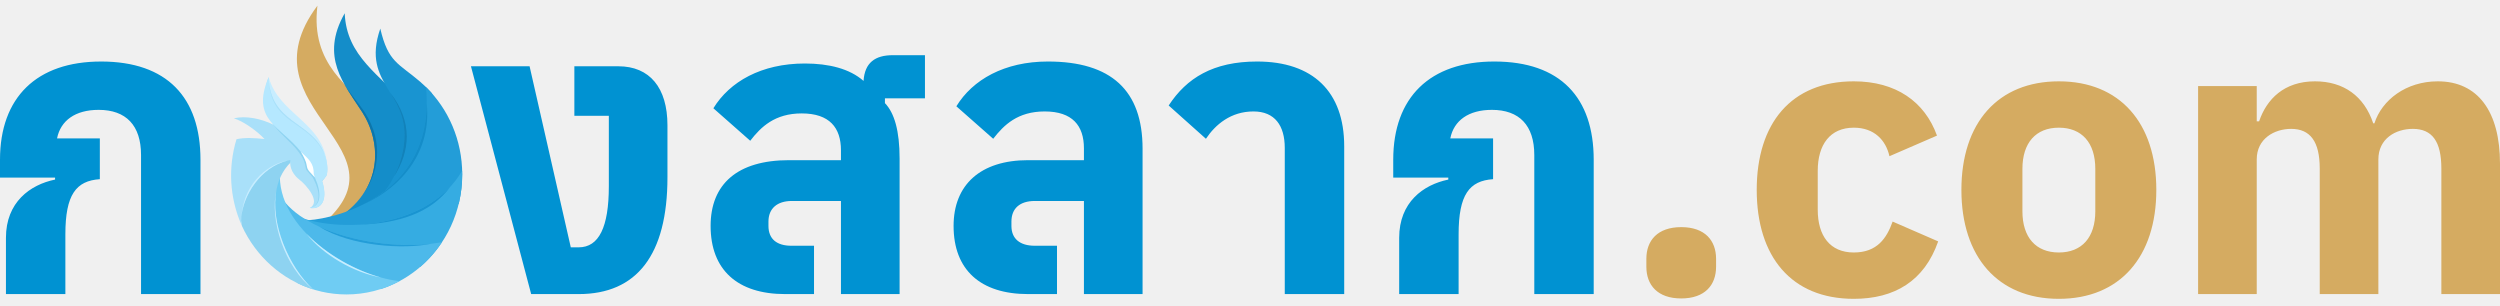
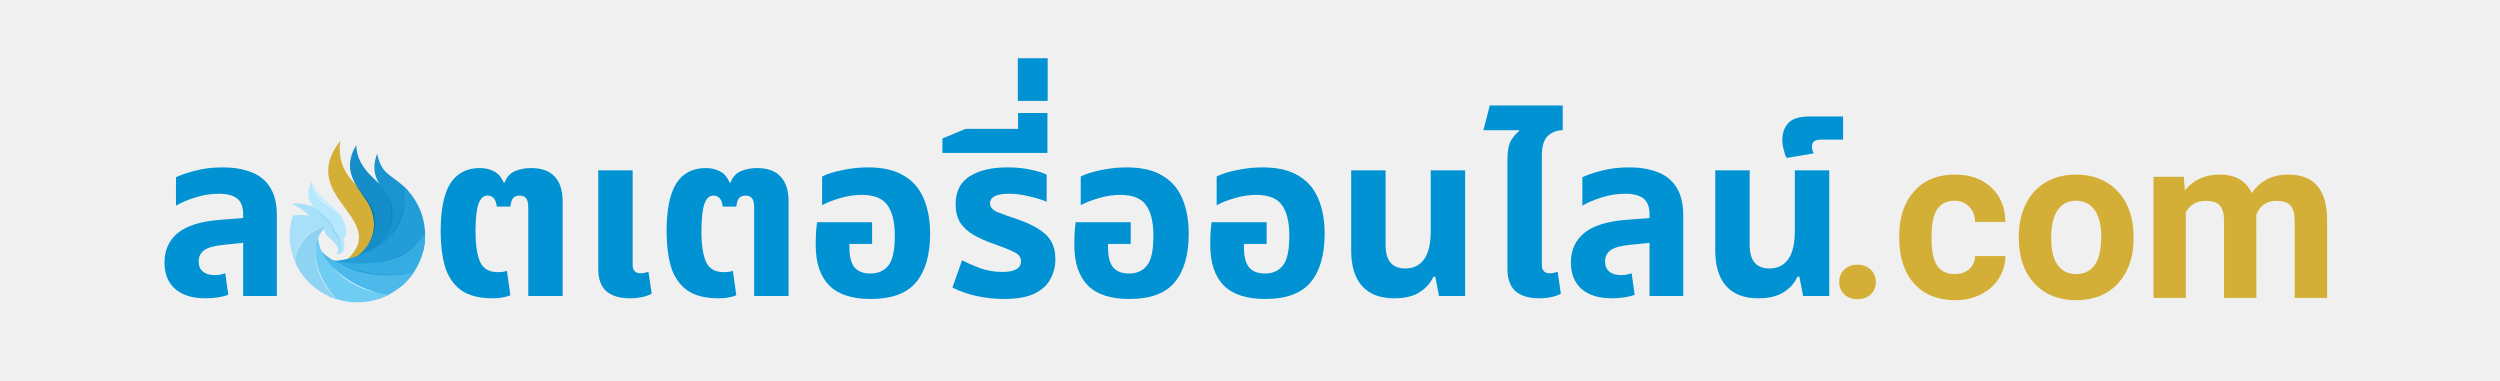
- <svg xmlns="http://www.w3.org/2000/svg" width="180" height="22" fill="none">
-   <path d="M22.855.407c-5.69 7.62 7.404 10.24-.066 16.085 5.139-.548 6.025-6.294 4.103-8.388-1.666-1.814-4.558-3.421-4.037-7.697z" fill="#D5AB61" />
-   <path d="M24.82.952c-1.794 3.164-.056 5.075 1.273 7.143 1.32 2.058 1.665 5.618-2.104 7.812 3.915 1.788 8.202-4.897 5.36-8.231-1.98-2.323-4.398-3.573-4.53-6.724z" fill="#148DC9" />
-   <path d="M24.776 6.032c.387.705.874 1.376 1.317 2.063 1.066 1.66 1.495 4.291-.352 6.4 1.716-1.948 1.834-4.342.55-6.36-.433-.68-.996-1.266-1.515-2.103z" fill="#0D76AB" />
-   <path d="M27.381 2.059c-1.445 4.183 2.36 4.52 1.652 8.673a6.989 6.989 0 0 1-3.192 4.724c4.744-.831 6.199-6.22 5.254-8.743a8.682 8.682 0 0 0-.835-.822c-1.57-1.347-2.312-1.39-2.879-3.832z" fill="#1994D1" />
-   <path d="M28.1 6.68c.633 1.04 1.26 2.144.934 4.052a6.934 6.934 0 0 1-.662 1.977c1.137-1.769 1.394-3.906-.273-6.03z" fill="#1282BA" />
-   <path d="M30.676 6.274c.77 8.5-7.827 9.644-8.645 9.576.401.784 8.486 2.543 11.007-1.217.159-.669.242-1.363.242-2.081 0-2.472-1-4.703-2.604-6.278z" fill="#239DD8" />
-   <path d="M30.724 7.456c-.048 3.992-2.332 6.136-4.555 7.256 2.872-1.287 4.906-3.9 4.555-7.256z" fill="#148DC9" />
-   <path d="M30.267 19.21c-2.784.54-6.973-2.367-9.05-3.712 3.143 1.369 9.686.947 12.058-3.213.003.089.005.178.005.267 0 2.679-1.172 5.072-3.013 6.658z" fill="#35ACE2" />
-   <path d="M25.72 16.182c2.44-.117 5.047-.936 6.706-2.74-1.367 1.865-3.683 2.664-6.707 2.74z" fill="#1994D1" />
-   <path d="M20.154 14.065c.683 2.531 4.353 6.278 7.313 6.734 1.791-.59 3.32-1.79 4.36-3.366-3.713.71-9.867-.438-11.673-3.368z" fill="#4DB9EA" />
-   <path d="M31.05 17.55c-2.47.284-5.695-.136-8.087-1.24 2.33 1.443 6.118 1.652 8.087 1.24z" fill="#239DD8" />
-   <path d="M20.161 12.31c-1.604 2.997-.55 6.352 1.289 8.093a8.044 8.044 0 0 0 3.498.797 8.055 8.055 0 0 0 3.817-.96c-3.465-.359-8.92-3.722-8.604-7.93z" fill="#6FCCF3" />
-   <path d="M27.432 19.98c-1.836-.503-3.913-1.64-5.378-3.166 1.242 1.579 3.45 2.82 5.378 3.166z" fill="#C7EDFF" />
-   <path d="M21.427 11.291c-3.264.706-4.456 2.852-4.042 4.824.01.053.023.102.035.155 1.003 2.183 2.862 3.861 5.128 4.566-2.414-2.2-4.152-7.516-1.12-9.545z" fill="#8ED3F1" />
-   <path d="M22.548 20.835c-1.738-1.583-3.125-4.784-2.635-7.206-.53 2.178.56 5.578 2.635 7.206z" fill="#C7EDFF" />
-   <path d="M17.372 16.162l.03.028c-.244-1.452 1.092-4.228 3.502-4.671-.083.587.24 1.108.672 1.433.447.34 1.564 1.586.73 2.021.707.118 1.362-.382.885-1.955.154-.162.32-.349.338-.424.096-.451.023-.981-.159-1.474-.899-2.422-3.943-2.201-4.024-5.567-.505 1.177-.16 2.512.338 3.423-.924-.447-1.98-.657-2.847-.458.702.22 1.657.901 2.208 1.491-.793-.081-1.402-.115-2.016.013a8.904 8.904 0 0 0 .343 6.14z" fill="#A9E0F9" />
-   <path d="M17.388 15.548c.141-1.455 1.339-3.494 3.3-3.982-1.12.176-3.085 1.364-3.3 3.982zm1.958-9.995c-.245.745.09 2.472 1.093 2.938.602.616 2.688 3.177 3.105 3.316-.273-3.012-3.466-3.56-4.198-6.254z" fill="#C7EDFF" />
-   <path d="M22.494 14.948c1.013 0 .82-1.095.6-1.82l.1-.104-.003-.005c.038-.04.078-.081.113-.124a.594.594 0 0 0 .126-.191c.099-.451.026-.98-.156-1.473l-3.59-2.255c.62.834 1.422 1.35 1.957 2.166.19.285.311.516.39 1.038.155.27.434.456.545.71.534 1.038.453 1.77-.082 2.058z" fill="#8ED3F1" />
-   <path d="M22.306 14.974c.707.118 1.362-.383.885-1.955.154-.162.32-.349.338-.425.096-.45.023-.98-.159-1.473-.899-2.422-3.943-2.202-4.024-5.567-1.339 3.124.896 3.547 2.319 5.379.318.411.346.794.525 1.098.154.267.371.495.482.747.501 1.118.455 2.07-.366 2.196z" fill="#B5E8FF" />
-   <path d="M23.37 11.12c-.9-2.422-3.944-2.201-4.025-5.567.039 3.515 2.855 3.025 4.024 5.567z" fill="#A9E0F9" />
-   <path d="M22.672 12.778s-.128-.147-.338-.367c-.25-.257-.223-.388-.276-.637-.04-.189-.192-.514-.394-.842.571.54.935.802.927 1.607l.081.239z" fill="#fff" />
-   <path d="M7.274 4.43C2.653 4.43 0 6.996 0 11.503v1.283h3.965v.143C2.168 13.3.428 14.556.428 17.123v4.051h4.279v-4.307c0-2.853.77-3.851 2.481-3.966V9.963h-3.08C4.364 8.68 5.42 7.91 7.103 7.91c1.968 0 3.052 1.112 3.052 3.252v10.012h4.279v-9.67c0-4.479-2.396-7.075-7.16-7.075zm30.97 16.744h3.423c4.165 0 6.39-2.796 6.39-8.415V9.022c0-2.71-1.283-4.25-3.537-4.25h-3.166v3.565h2.482v5.078c0 2.938-.714 4.393-2.169 4.393h-.57L38.13 4.772h-4.222l4.336 16.402zM66.597 7.082V3.973h-2.311c-1.284 0-2.025.542-2.111 1.854-.998-.884-2.51-1.255-4.222-1.255-3.138 0-5.42 1.312-6.59 3.223l2.654 2.34c.77-.999 1.768-1.969 3.708-1.969 1.997 0 2.824 1.027 2.824 2.653v.713h-3.737c-3.708 0-5.648 1.712-5.648 4.735 0 3.167 1.94 4.907 5.363 4.907h2.082v-3.48h-1.626c-1.055 0-1.654-.485-1.654-1.427v-.313c0-.942.627-1.484 1.683-1.484h3.537v6.704h4.222v-9.756c0-1.997-.371-3.28-1.056-3.993v-.343h2.882zm8.85-2.653c-3.137 0-5.42 1.313-6.589 3.224l2.653 2.339c.77-.998 1.769-1.968 3.708-1.968 1.997 0 2.824 1.027 2.824 2.653v.855h-4.022c-3.423 0-5.363 1.769-5.363 4.735 0 3.167 1.94 4.907 5.363 4.907h2.083v-3.48h-1.598c-1.084 0-1.683-.514-1.683-1.427v-.313c0-.942.6-1.484 1.683-1.484h3.537v6.704h4.222V10.705c0-4.193-2.253-6.276-6.817-6.276zm17.056 16.745h4.28v-10.64c0-3.937-2.254-6.105-6.276-6.105-3.167 0-5.078 1.198-6.362 3.167l2.682 2.396c.684-1.027 1.797-1.968 3.423-1.968 1.54 0 2.253 1.027 2.253 2.624v10.526zm15.084-16.745c-4.621 0-7.274 2.568-7.274 7.075v1.283h3.965v.143c-1.797.37-3.537 1.626-3.537 4.193v4.051h4.279v-4.307c0-2.853.77-3.851 2.482-3.966V9.963h-3.081c.257-1.283 1.312-2.053 2.995-2.053 1.969 0 3.053 1.112 3.053 3.252v10.012h4.278v-9.67c0-4.479-2.396-7.075-7.16-7.075z" fill="#0092D2" />
-   <path d="M121.048 21.488c1.712 0 2.51-.97 2.51-2.282v-.57c0-1.313-.798-2.283-2.51-2.283-1.711 0-2.51.97-2.51 2.282v.57c0 1.313.799 2.283 2.51 2.283zm12.425.028c2.938 0 5.078-1.283 6.076-4.136l-3.28-1.426c-.428 1.198-1.113 2.225-2.796 2.225-1.711 0-2.596-1.198-2.596-3.081v-2.796c0-1.882.885-3.109 2.596-3.109 1.483 0 2.311.913 2.567 2.054l3.423-1.483c-.884-2.454-2.966-3.908-5.99-3.908-4.507 0-6.989 3.023-6.989 7.816 0 4.792 2.482 7.844 6.989 7.844zm14.765 0c4.393 0 7.017-3.023 7.017-7.844s-2.624-7.816-7.017-7.816c-4.393 0-7.017 2.995-7.017 7.816 0 4.82 2.624 7.844 7.017 7.844zm0-3.337c-1.654 0-2.624-1.084-2.624-2.967V12.16c0-1.883.97-2.967 2.624-2.967 1.655 0 2.624 1.084 2.624 2.967v3.052c0 1.883-.969 2.967-2.624 2.967zm10.025 2.995h4.222v-9.699c0-1.483 1.255-2.196 2.482-2.196 1.369 0 2.054.913 2.054 2.852v9.043h4.222v-9.699c0-1.483 1.226-2.196 2.481-2.196 1.398 0 2.054.913 2.054 2.852v9.043H180v-9.385c0-3.765-1.597-5.933-4.479-5.933-2.282 0-4.022 1.34-4.564 3.023h-.085c-.656-1.968-2.14-3.023-4.193-3.023-2.225 0-3.481 1.283-4.023 2.88h-.171V6.199h-4.222v14.976z" fill="#D5AB61" />
+ <svg xmlns="http://www.w3.org/2000/svg" width="368" height="56" viewBox="0 0 368 56" fill="none">
+   <path d="M50.077 20.756C43.256 29.458 58.954 32.449 49.998 39.125C56.159 38.499 57.222 31.937 54.917 29.546C52.92 27.474 49.453 25.638 50.077 20.756Z" fill="#D4AF37" />
+   <path d="M52.432 21.378C50.282 24.992 52.366 27.174 53.959 29.535C55.543 31.885 55.955 35.951 51.436 38.456C56.13 40.498 61.271 32.864 57.863 29.056C55.489 26.404 52.59 24.977 52.432 21.378Z" fill="#148DC9" />
+   <path d="M52.381 27.18C52.844 27.985 53.428 28.751 53.959 29.535C55.237 31.431 55.752 34.436 53.537 36.843C55.594 34.619 55.736 31.885 54.198 29.581C53.678 28.805 53.002 28.135 52.381 27.18Z" fill="#0D76AB" />
+   <path d="M55.504 22.642C53.771 27.419 58.333 27.803 57.485 32.547C57.084 34.789 55.625 36.795 53.657 37.941C59.345 36.992 61.089 30.837 59.957 27.957C59.645 27.622 59.308 27.308 58.955 27.018C57.073 25.48 56.183 25.431 55.504 22.642Z" fill="#1994D1" />
+   <path d="M56.364 27.919C57.124 29.108 57.876 30.368 57.485 32.547C57.342 33.338 57.07 34.098 56.691 34.805C58.055 32.784 58.363 30.344 56.364 27.919Z" fill="#1282BA" />
+   <path d="M59.453 27.455C60.377 37.164 50.07 38.469 49.089 38.391C49.57 39.286 59.263 41.295 62.285 37.002C62.476 36.238 62.576 35.445 62.576 34.625C62.576 31.802 61.377 29.254 59.453 27.455Z" fill="#239DD8" />
+   <path d="M59.511 28.805C59.453 33.364 56.715 35.813 54.05 37.092C57.494 35.622 59.932 32.637 59.511 28.805Z" fill="#148DC9" />
+   <path d="M58.963 42.229C55.626 42.846 50.604 39.526 48.114 37.99C51.882 39.553 59.726 39.071 62.57 34.32C62.573 34.422 62.576 34.523 62.576 34.625C62.576 37.684 61.171 40.417 58.963 42.229Z" fill="#35ACE2" />
+   <path d="M53.511 38.771C56.437 38.636 59.562 37.702 61.552 35.642C59.914 37.771 57.137 38.684 53.511 38.771Z" fill="#1994D1" />
+   <path d="M46.839 36.352C47.657 39.244 52.057 43.523 55.607 44.043C57.754 43.37 59.587 41.999 60.835 40.2C56.382 41.011 49.005 39.7 46.839 36.352Z" fill="#4DB9EA" />
+   <path d="M59.902 40.334C56.94 40.657 53.075 40.178 50.207 38.918C52.999 40.564 57.542 40.804 59.902 40.334Z" fill="#239DD8" />
+   <path d="M46.847 34.35C44.924 37.771 46.187 41.603 48.392 43.591C49.667 44.175 51.088 44.501 52.587 44.501C54.235 44.501 55.791 44.106 57.163 43.406C53.008 42.995 46.469 39.155 46.847 34.35Z" fill="#6FCCF3" />
+   <path d="M55.565 43.109C53.363 42.534 50.873 41.234 49.117 39.493C50.606 41.295 53.254 42.714 55.565 43.109Z" fill="#C7EDFF" />
+   <path d="M48.366 33.186C44.452 33.991 43.023 36.443 43.519 38.694C43.531 38.754 43.546 38.811 43.562 38.871C44.764 41.365 46.993 43.281 49.71 44.086C46.815 41.573 44.731 35.502 48.366 33.186Z" fill="#8ED3F1" />
+   <path d="M49.709 44.085C47.626 42.277 45.962 38.621 46.55 35.855C45.915 38.343 47.22 42.226 49.709 44.085Z" fill="#C7EDFF" />
+   <path d="M43.504 38.747C43.516 38.759 43.528 38.772 43.54 38.78C43.246 37.122 44.849 33.952 47.738 33.445C47.638 34.116 48.026 34.711 48.544 35.082C49.08 35.471 50.419 36.893 49.419 37.391C50.267 37.525 51.052 36.953 50.48 35.157C50.664 34.972 50.864 34.759 50.886 34.673C51 34.158 50.913 33.553 50.695 32.99C49.617 30.224 45.967 30.476 45.87 26.632C45.264 27.977 45.679 29.5 46.276 30.542C45.167 30.03 43.902 29.791 42.862 30.018C43.704 30.269 44.849 31.047 45.509 31.721C44.558 31.628 43.828 31.589 43.092 31.736C42.35 34.032 42.498 36.556 43.504 38.747Z" fill="#A9E0F9" />
+   <path d="M43.522 38.047C43.692 36.385 45.127 34.056 47.478 33.499C46.136 33.7 43.78 35.056 43.522 38.047Z" fill="#C7EDFF" />
+   <path d="M45.87 26.632C45.576 27.483 45.979 29.455 47.181 29.988C47.902 30.691 50.404 33.616 50.904 33.775C50.576 30.335 46.748 29.71 45.87 26.632Z" fill="#C7EDFF" />
+   <path d="M49.644 37.361C50.859 37.361 50.628 36.111 50.365 35.283C50.404 35.244 50.443 35.203 50.483 35.164L50.48 35.158C50.525 35.113 50.573 35.066 50.615 35.017C50.697 34.925 50.758 34.844 50.767 34.799C50.885 34.284 50.797 33.679 50.579 33.116L46.275 30.542C47.02 31.494 47.98 32.083 48.622 33.014C48.849 33.341 48.994 33.605 49.088 34.2C49.276 34.508 49.609 34.721 49.742 35.011C50.383 36.196 50.285 37.032 49.644 37.361Z" fill="#8ED3F1" />
+   <path d="M49.419 37.392C50.267 37.526 51.052 36.954 50.48 35.158C50.664 34.973 50.864 34.76 50.886 34.673C51 34.159 50.913 33.554 50.695 32.991C49.617 30.225 45.967 30.477 45.87 26.633C44.265 30.201 46.944 30.684 48.65 32.776C49.032 33.246 49.065 33.683 49.28 34.03C49.465 34.336 49.725 34.596 49.858 34.883C50.458 36.161 50.404 37.247 49.419 37.392Z" fill="#B5E8FF" />
+   <path d="M50.694 32.99C49.616 30.224 45.966 30.476 45.869 26.632C45.915 30.646 49.292 30.087 50.694 32.99Z" fill="#A9E0F9" />
+   <path d="M30.258 43.909C28.323 43.909 26.826 43.448 25.769 42.525C24.734 41.603 24.216 40.309 24.216 38.644C24.216 36.844 24.858 35.404 26.14 34.324C27.445 33.244 29.493 32.591 32.283 32.366L35.793 32.096V31.556C35.793 30.476 35.5 29.7 34.915 29.227C34.33 28.755 33.43 28.519 32.215 28.519C31.045 28.519 29.898 28.699 28.773 29.059C27.67 29.396 26.714 29.801 25.904 30.274V26.088C26.556 25.773 27.479 25.459 28.671 25.143C29.864 24.806 31.248 24.637 32.823 24.637C34.353 24.637 35.714 24.862 36.907 25.312C38.099 25.74 39.033 26.471 39.708 27.506C40.405 28.541 40.754 29.959 40.754 31.759V43.572H35.793V35.741L32.856 36.045C31.506 36.18 30.561 36.45 30.021 36.855C29.504 37.26 29.245 37.8 29.245 38.475C29.245 39.15 29.459 39.656 29.886 39.994C30.314 40.331 30.888 40.5 31.608 40.5C31.878 40.5 32.148 40.478 32.418 40.433C32.688 40.365 32.935 40.298 33.16 40.23L33.599 43.403C33.171 43.56 32.665 43.684 32.08 43.774C31.495 43.864 30.888 43.909 30.258 43.909Z" fill="#0092D2" />
+   <path d="M72.527 43.909C70.525 43.909 68.961 43.504 67.836 42.694C66.734 41.861 65.957 40.714 65.507 39.251C65.08 37.766 64.866 36.045 64.866 34.087C64.866 30.825 65.35 28.451 66.317 26.966C67.285 25.481 68.725 24.738 70.637 24.738C71.425 24.738 72.111 24.896 72.696 25.211C73.304 25.503 73.787 26.055 74.147 26.865H74.282C74.597 26.032 75.115 25.47 75.835 25.177C76.555 24.885 77.331 24.738 78.164 24.738C79.716 24.738 80.875 25.155 81.64 25.987C82.428 26.82 82.821 28.035 82.821 29.632V43.572H77.759V30.577C77.759 29.88 77.646 29.407 77.421 29.16C77.196 28.912 76.892 28.789 76.51 28.789C76.082 28.789 75.756 28.912 75.531 29.16C75.329 29.407 75.194 29.824 75.126 30.409H73.135C73.045 29.779 72.876 29.351 72.629 29.126C72.381 28.901 72.089 28.789 71.751 28.789C71.166 28.789 70.727 29.194 70.435 30.004C70.142 30.814 69.996 32.186 69.996 34.121C69.996 36.034 70.221 37.508 70.671 38.543C71.121 39.555 71.999 40.061 73.304 40.061C73.844 40.061 74.282 39.994 74.62 39.859L75.126 43.47C74.406 43.763 73.54 43.909 72.527 43.909Z" fill="#0092D2" />
+   <path d="M92.754 43.909C91.224 43.909 90.054 43.56 89.244 42.863C88.457 42.143 88.063 41.051 88.063 39.589V25.076H93.125V38.981C93.125 39.814 93.519 40.23 94.307 40.23C94.644 40.23 95.027 40.151 95.454 39.994L95.927 43.234C95.072 43.684 94.014 43.909 92.754 43.909Z" fill="#0092D2" />
+   <path d="M105.784 43.909C103.781 43.909 102.217 43.504 101.092 42.694C99.99 41.861 99.214 40.714 98.764 39.251C98.336 37.766 98.122 36.045 98.122 34.087C98.122 30.825 98.606 28.451 99.574 26.966C100.541 25.481 101.981 24.738 103.894 24.738C104.681 24.738 105.368 24.896 105.953 25.211C106.56 25.503 107.044 26.055 107.404 26.865H107.539C107.854 26.032 108.371 25.47 109.091 25.177C109.811 24.885 110.588 24.738 111.42 24.738C112.973 24.738 114.132 25.155 114.897 25.987C115.684 26.82 116.078 28.035 116.078 29.632V43.572H111.015V30.577C111.015 29.88 110.903 29.407 110.678 29.16C110.453 28.912 110.149 28.789 109.766 28.789C109.339 28.789 109.013 28.912 108.788 29.16C108.585 29.407 108.45 29.824 108.383 30.409H106.391C106.301 29.779 106.133 29.351 105.885 29.126C105.638 28.901 105.345 28.789 105.008 28.789C104.423 28.789 103.984 29.194 103.691 30.004C103.399 30.814 103.253 32.186 103.253 34.121C103.253 36.034 103.478 37.508 103.928 38.543C104.378 39.555 105.255 40.061 106.56 40.061C107.1 40.061 107.539 39.994 107.876 39.859L108.383 43.47C107.663 43.763 106.796 43.909 105.784 43.909Z" fill="#0092D2" />
+   <path d="M128.171 44.01C125.426 44.01 123.389 43.346 122.062 42.019C120.734 40.669 120.07 38.678 120.07 36.045C120.07 35.617 120.082 35.078 120.104 34.425C120.149 33.773 120.205 33.199 120.273 32.704H128.373V35.91H125.032V36.383C125.032 37.733 125.279 38.723 125.774 39.353C126.292 39.96 127.079 40.264 128.137 40.264C129.262 40.264 130.139 39.87 130.769 39.083C131.4 38.295 131.715 36.833 131.715 34.695C131.715 32.693 131.355 31.196 130.634 30.206C129.937 29.194 128.666 28.687 126.821 28.687C125.808 28.687 124.762 28.845 123.682 29.16C122.602 29.475 121.713 29.824 121.015 30.206V25.987C121.736 25.605 122.726 25.29 123.986 25.042C125.246 24.772 126.506 24.637 127.766 24.637C129.948 24.637 131.703 25.042 133.031 25.852C134.381 26.64 135.36 27.765 135.967 29.227C136.597 30.69 136.912 32.422 136.912 34.425C136.912 37.508 136.226 39.881 134.853 41.546C133.481 43.189 131.253 44.01 128.171 44.01Z" fill="#0092D2" />
+   <path d="M147.758 44.01C146.431 44.01 145.092 43.864 143.742 43.572C142.414 43.279 141.233 42.863 140.198 42.323L141.615 38.306C142.29 38.666 143.157 39.049 144.214 39.454C145.272 39.836 146.386 40.028 147.556 40.028C149.378 40.028 150.289 39.499 150.289 38.441C150.289 37.856 149.941 37.406 149.243 37.091C148.568 36.754 147.623 36.371 146.408 35.944C145.215 35.539 144.192 35.089 143.337 34.594C142.482 34.099 141.818 33.491 141.345 32.771C140.895 32.051 140.67 31.14 140.67 30.037C140.67 28.192 141.357 26.831 142.729 25.953C144.124 25.076 145.98 24.637 148.298 24.637C149.558 24.637 150.694 24.75 151.707 24.975C152.719 25.177 153.507 25.425 154.069 25.717V29.7C153.484 29.43 152.652 29.171 151.572 28.924C150.514 28.654 149.502 28.519 148.534 28.519C146.667 28.519 145.733 28.991 145.733 29.936C145.733 30.476 146.093 30.904 146.813 31.219C147.556 31.511 148.591 31.882 149.918 32.332C151.673 32.94 153.012 33.671 153.934 34.526C154.879 35.381 155.352 36.596 155.352 38.171C155.352 39.184 155.116 40.14 154.643 41.04C154.193 41.918 153.417 42.638 152.314 43.2C151.212 43.74 149.693 44.01 147.758 44.01Z" fill="#0092D2" />
+   <path d="M138.724 22.511V20.385L142.133 18.967H149.862V16.638H154.182V22.511H138.724Z" fill="#0092D2" />
+   <path d="M149.828 14.85V8.572H154.216V14.85H149.828Z" fill="#0092D2" />
+   <path d="M166.239 44.01C163.494 44.01 161.458 43.346 160.13 42.019C158.803 40.669 158.139 38.678 158.139 36.045C158.139 35.617 158.15 35.078 158.173 34.425C158.218 33.773 158.274 33.199 158.342 32.704H166.442V35.91H163.1V36.383C163.1 37.733 163.348 38.723 163.843 39.353C164.36 39.96 165.148 40.264 166.206 40.264C167.331 40.264 168.208 39.87 168.838 39.083C169.468 38.295 169.783 36.833 169.783 34.695C169.783 32.693 169.423 31.196 168.703 30.206C168.006 29.194 166.734 28.687 164.889 28.687C163.877 28.687 162.83 28.845 161.75 29.16C160.67 29.475 159.782 29.824 159.084 30.206V25.987C159.804 25.605 160.794 25.29 162.054 25.042C163.314 24.772 164.574 24.637 165.834 24.637C168.017 24.637 169.772 25.042 171.099 25.852C172.449 26.64 173.428 27.765 174.036 29.227C174.666 30.69 174.981 32.422 174.981 34.425C174.981 37.508 174.294 39.881 172.922 41.546C171.549 43.189 169.322 44.01 166.239 44.01Z" fill="#0092D2" />
+   <path d="M186.246 44.01C183.501 44.01 181.465 43.346 180.137 42.019C178.809 40.669 178.146 38.678 178.146 36.045C178.146 35.617 178.157 35.078 178.179 34.425C178.224 33.773 178.281 33.199 178.348 32.704H186.448V35.91H183.107V36.383C183.107 37.733 183.355 38.723 183.85 39.353C184.367 39.96 185.155 40.264 186.212 40.264C187.337 40.264 188.215 39.87 188.845 39.083C189.475 38.295 189.79 36.833 189.79 34.695C189.79 32.693 189.43 31.196 188.71 30.206C188.012 29.194 186.741 28.687 184.896 28.687C183.883 28.687 182.837 28.845 181.757 29.16C180.677 29.475 179.788 29.824 179.091 30.206V25.987C179.811 25.605 180.801 25.29 182.061 25.042C183.321 24.772 184.581 24.637 185.841 24.637C188.023 24.637 189.778 25.042 191.106 25.852C192.456 26.64 193.435 27.765 194.042 29.227C194.672 30.69 194.987 32.422 194.987 34.425C194.987 37.508 194.301 39.881 192.929 41.546C191.556 43.189 189.328 44.01 186.246 44.01Z" fill="#0092D2" />
+   <path d="M205.206 43.909C203.159 43.909 201.595 43.313 200.515 42.12C199.435 40.928 198.895 39.173 198.895 36.855V25.076H203.957V35.977C203.957 37.215 204.205 38.115 204.7 38.678C205.195 39.24 205.915 39.521 206.86 39.521C208.053 39.521 208.975 39.071 209.628 38.171C210.28 37.271 210.606 35.854 210.606 33.919V25.076H215.669V43.572H211.821L211.281 40.736H210.978C210.595 41.636 209.931 42.39 208.986 42.998C208.064 43.605 206.804 43.909 205.206 43.909Z" fill="#0092D2" />
+   <path d="M226.587 43.909C225.057 43.909 223.887 43.56 223.077 42.863C222.289 42.143 221.895 41.051 221.895 39.589V23.523C221.895 22.263 222.064 21.33 222.402 20.722C222.762 20.115 223.167 19.642 223.617 19.305L223.583 19.17H218.352L219.297 15.524H230.029V19.17C229.197 19.17 228.477 19.44 227.869 19.98C227.262 20.52 226.958 21.51 226.958 22.95V38.981C226.958 39.814 227.352 40.23 228.139 40.23C228.477 40.23 228.859 40.151 229.287 39.994L229.759 43.234C228.904 43.684 227.847 43.909 226.587 43.909Z" fill="#0092D2" />
+   <path d="M237.278 43.909C235.343 43.909 233.847 43.448 232.789 42.525C231.754 41.603 231.237 40.309 231.237 38.644C231.237 36.844 231.878 35.404 233.161 34.324C234.466 33.244 236.513 32.591 239.303 32.366L242.813 32.096V31.556C242.813 30.476 242.521 29.7 241.936 29.227C241.351 28.755 240.451 28.519 239.236 28.519C238.066 28.519 236.918 28.699 235.793 29.059C234.691 29.396 233.734 29.801 232.924 30.274V26.088C233.577 25.773 234.499 25.459 235.692 25.143C236.884 24.806 238.268 24.637 239.843 24.637C241.373 24.637 242.735 24.862 243.927 25.312C245.12 25.74 246.053 26.471 246.728 27.506C247.426 28.541 247.775 29.959 247.775 31.759V43.572H242.813V35.741L239.877 36.045C238.527 36.18 237.582 36.45 237.042 36.855C236.524 37.26 236.266 37.8 236.266 38.475C236.266 39.15 236.479 39.656 236.907 39.994C237.334 40.331 237.908 40.5 238.628 40.5C238.898 40.5 239.168 40.478 239.438 40.433C239.708 40.365 239.956 40.298 240.181 40.23L240.62 43.403C240.192 43.56 239.686 43.684 239.101 43.774C238.516 43.864 237.908 43.909 237.278 43.909Z" fill="#0092D2" />
+   <path d="M258.799 43.909C256.751 43.909 255.188 43.313 254.108 42.12C253.027 40.928 252.487 39.173 252.487 36.855V25.076H257.55V35.977C257.55 37.215 257.798 38.115 258.293 38.678C258.788 39.24 259.508 39.521 260.453 39.521C261.645 39.521 262.568 39.071 263.22 38.171C263.873 37.271 264.199 35.854 264.199 33.919V25.076H269.262V43.572H265.414L264.874 40.736H264.57C264.188 41.636 263.524 42.39 262.579 42.998C261.656 43.605 260.396 43.909 258.799 43.909Z" fill="#0092D2" />
+   <path d="M263 23.253C262.82 22.939 262.674 22.533 262.562 22.038C262.427 21.543 262.359 21.048 262.359 20.553C262.359 19.608 262.64 18.81 263.203 18.157C263.765 17.482 264.834 17.145 266.409 17.145H271.303V20.553H268.063C267.163 20.553 266.713 20.891 266.713 21.566C266.713 21.881 266.803 22.218 266.983 22.578L263 23.253Z" fill="#0092D2" />
+   <path d="M270.735 41.517C270.735 40.759 270.987 40.143 271.493 39.671C272.009 39.199 272.652 38.962 273.421 38.962C274.201 38.962 274.844 39.199 275.349 39.671C275.865 40.143 276.124 40.759 276.124 41.517C276.124 42.264 275.871 42.873 275.366 43.346C274.86 43.807 274.212 44.038 273.421 44.038C272.641 44.038 271.998 43.807 271.493 43.346C270.987 42.873 270.735 42.264 270.735 41.517Z" fill="#D4AF37" />
+   <path d="M287.725 40.347C288.604 40.347 289.319 40.105 289.868 39.621C290.417 39.138 290.703 38.495 290.725 37.693H295.191C295.18 38.902 294.85 40.011 294.202 41.022C293.554 42.022 292.664 42.802 291.532 43.362C290.412 43.912 289.17 44.186 287.808 44.186C285.259 44.186 283.248 43.379 281.776 41.764C280.304 40.138 279.568 37.897 279.568 35.04V34.727C279.568 31.98 280.299 29.788 281.76 28.151C283.221 26.515 285.226 25.696 287.775 25.696C290.005 25.696 291.791 26.333 293.131 27.608C294.482 28.871 295.169 30.558 295.191 32.667H290.725C290.703 31.744 290.417 30.997 289.868 30.426C289.319 29.843 288.593 29.552 287.693 29.552C286.583 29.552 285.742 29.959 285.171 30.772C284.611 31.574 284.331 32.881 284.331 34.694V35.188C284.331 37.023 284.611 38.342 285.171 39.144C285.731 39.946 286.583 40.347 287.725 40.347Z" fill="#D4AF37" />
+   <path d="M297.168 34.776C297.168 33.008 297.509 31.431 298.19 30.047C298.871 28.662 299.849 27.591 301.124 26.833C302.409 26.075 303.898 25.696 305.59 25.696C307.996 25.696 309.957 26.432 311.473 27.904C313 29.377 313.852 31.376 314.027 33.903L314.06 35.123C314.06 37.858 313.297 40.055 311.77 41.714C310.243 43.362 308.194 44.186 305.623 44.186C303.052 44.186 300.997 43.362 299.459 41.714C297.932 40.066 297.168 37.825 297.168 34.991V34.776ZM301.931 35.123C301.931 36.814 302.25 38.111 302.887 39.012C303.524 39.902 304.436 40.347 305.623 40.347C306.776 40.347 307.677 39.907 308.325 39.028C308.974 38.138 309.298 36.721 309.298 34.776C309.298 33.117 308.974 31.832 308.325 30.92C307.677 30.008 306.765 29.552 305.59 29.552C304.425 29.552 303.524 30.008 302.887 30.92C302.25 31.821 301.931 33.222 301.931 35.123Z" fill="#D4AF37" />
+   <path d="M321.46 26.026L321.608 28.02C322.872 26.471 324.58 25.696 326.733 25.696C329.03 25.696 330.606 26.602 331.463 28.415C332.716 26.602 334.501 25.696 336.819 25.696C338.753 25.696 340.192 26.262 341.137 27.393C342.082 28.514 342.554 30.206 342.554 32.469V43.857H337.775V32.486C337.775 31.475 337.577 30.739 337.182 30.277C336.786 29.805 336.089 29.569 335.089 29.569C333.66 29.569 332.672 30.25 332.122 31.612L332.139 43.857H327.376V32.502C327.376 31.469 327.173 30.722 326.766 30.261C326.36 29.799 325.668 29.569 324.69 29.569C323.339 29.569 322.361 30.129 321.756 31.25V43.857H316.994V26.026H321.46Z" fill="#D4AF37" />
</svg>
